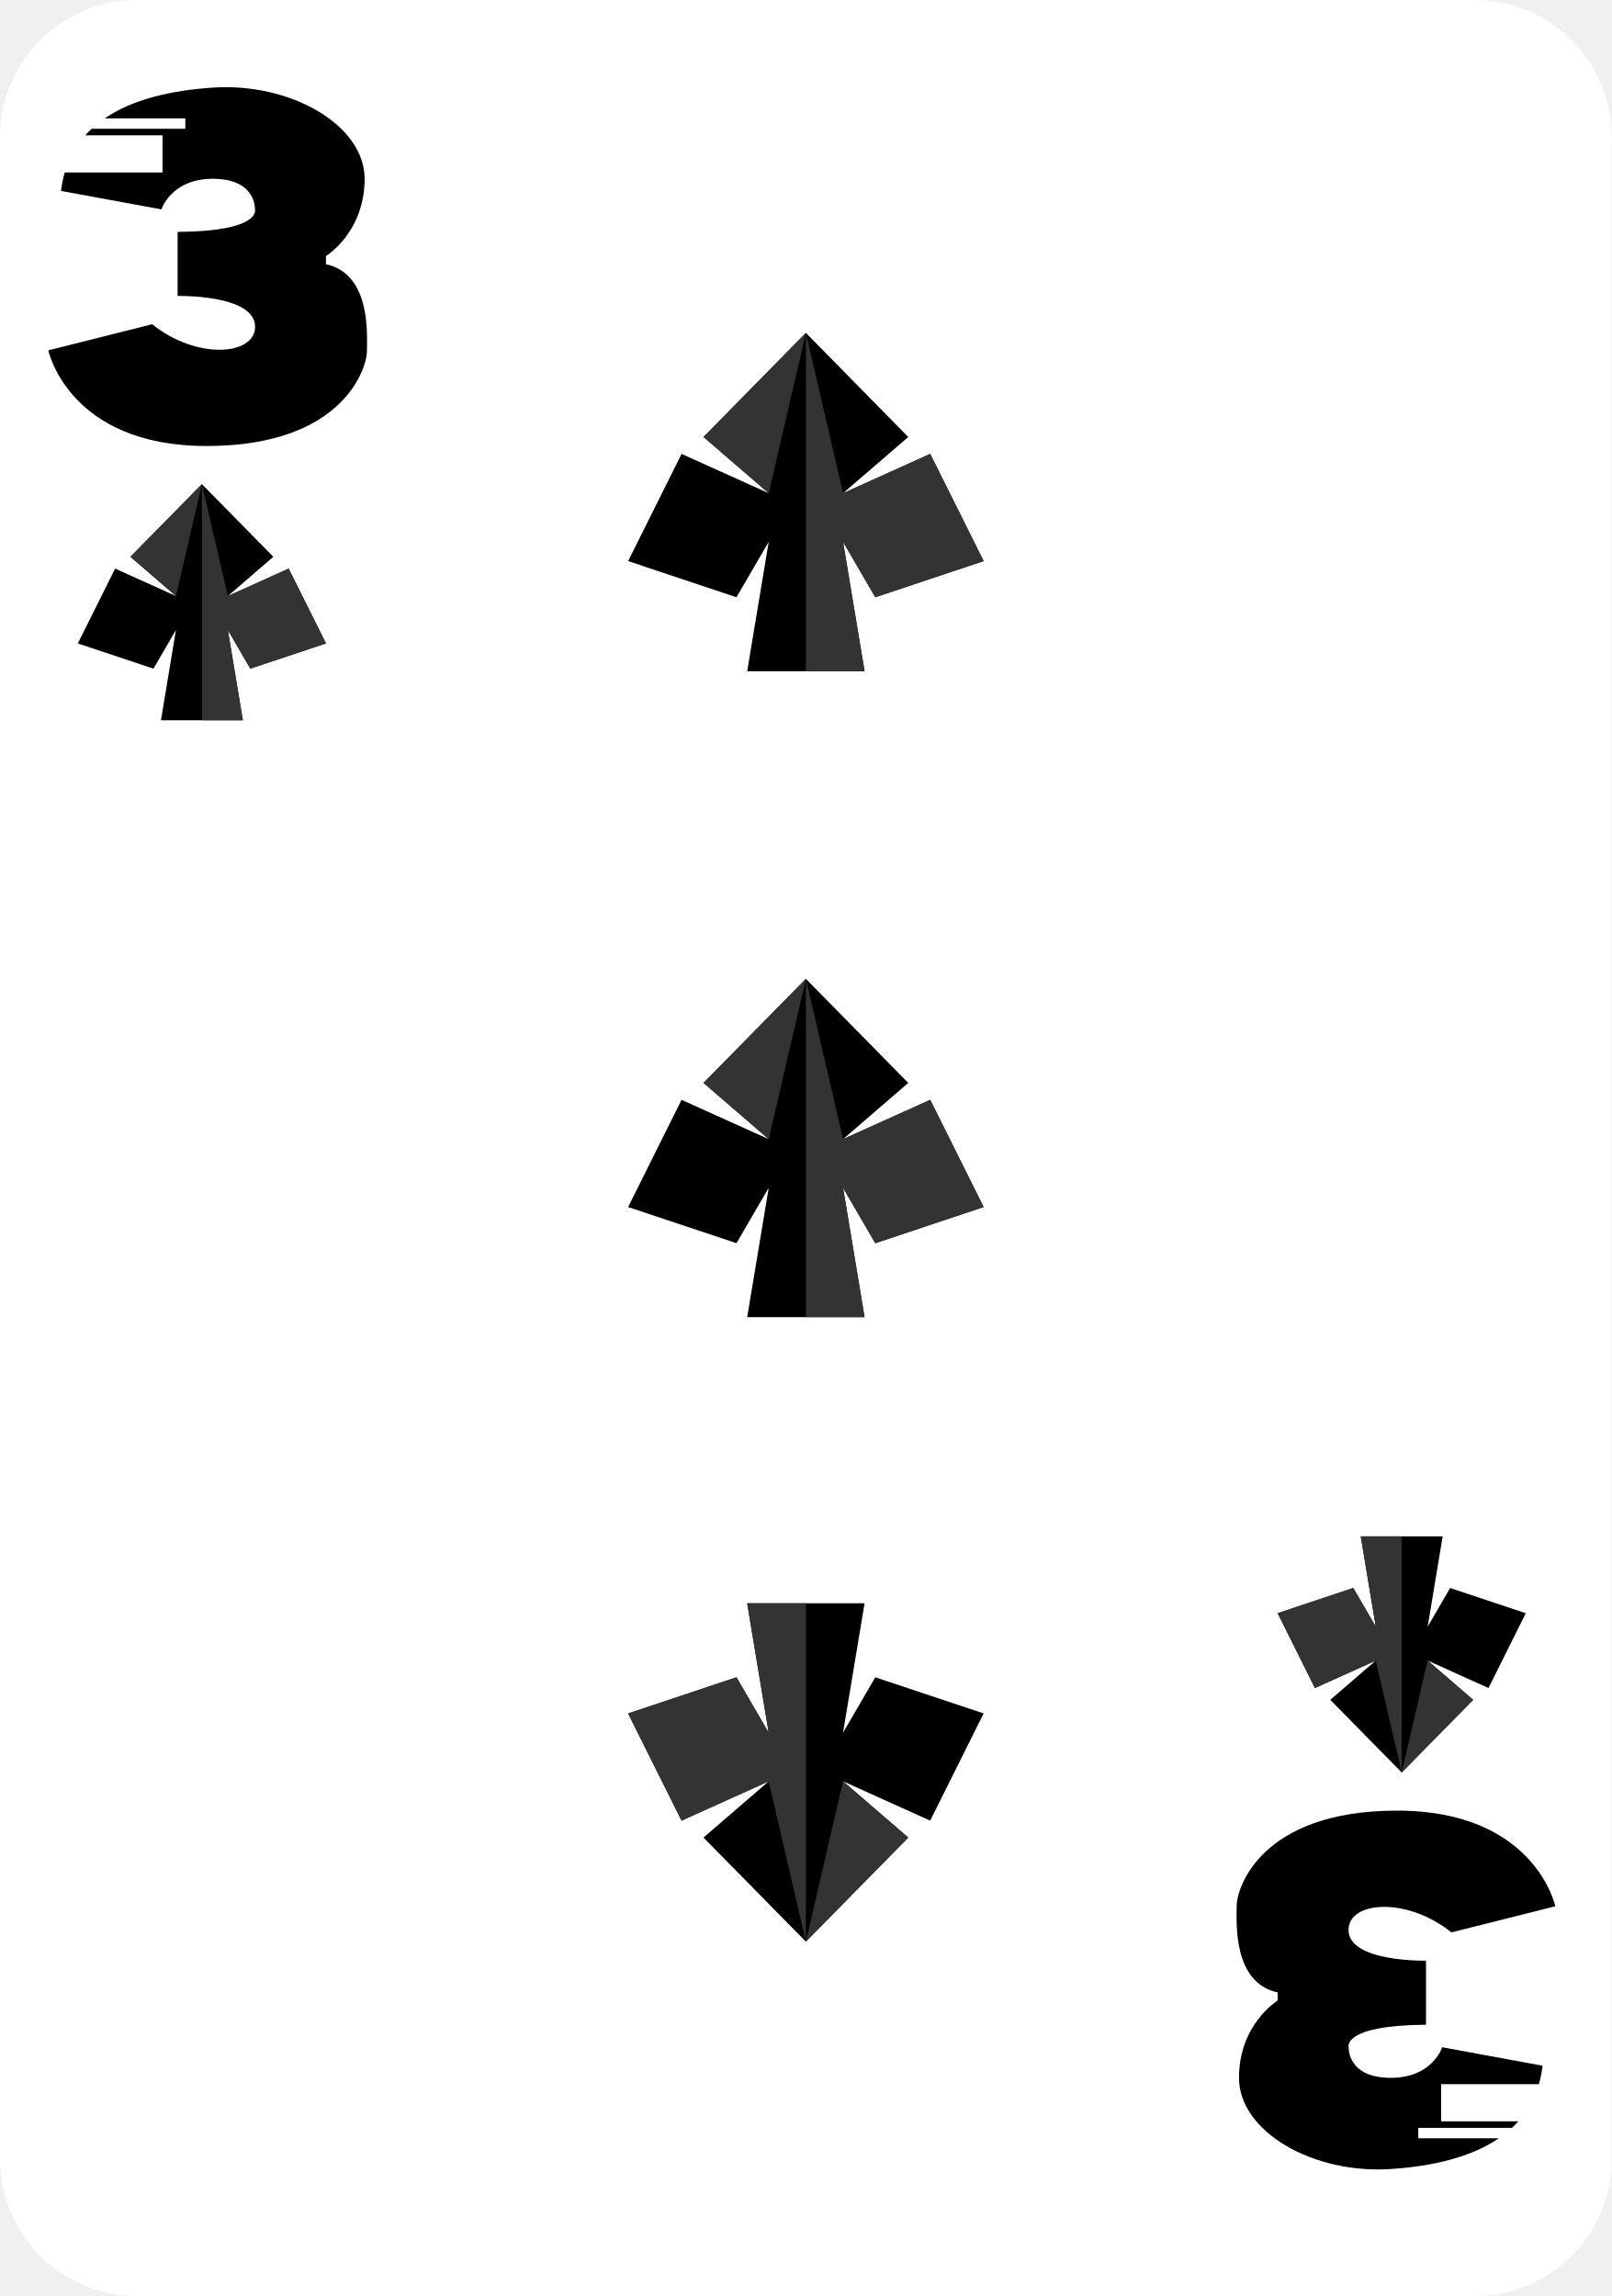
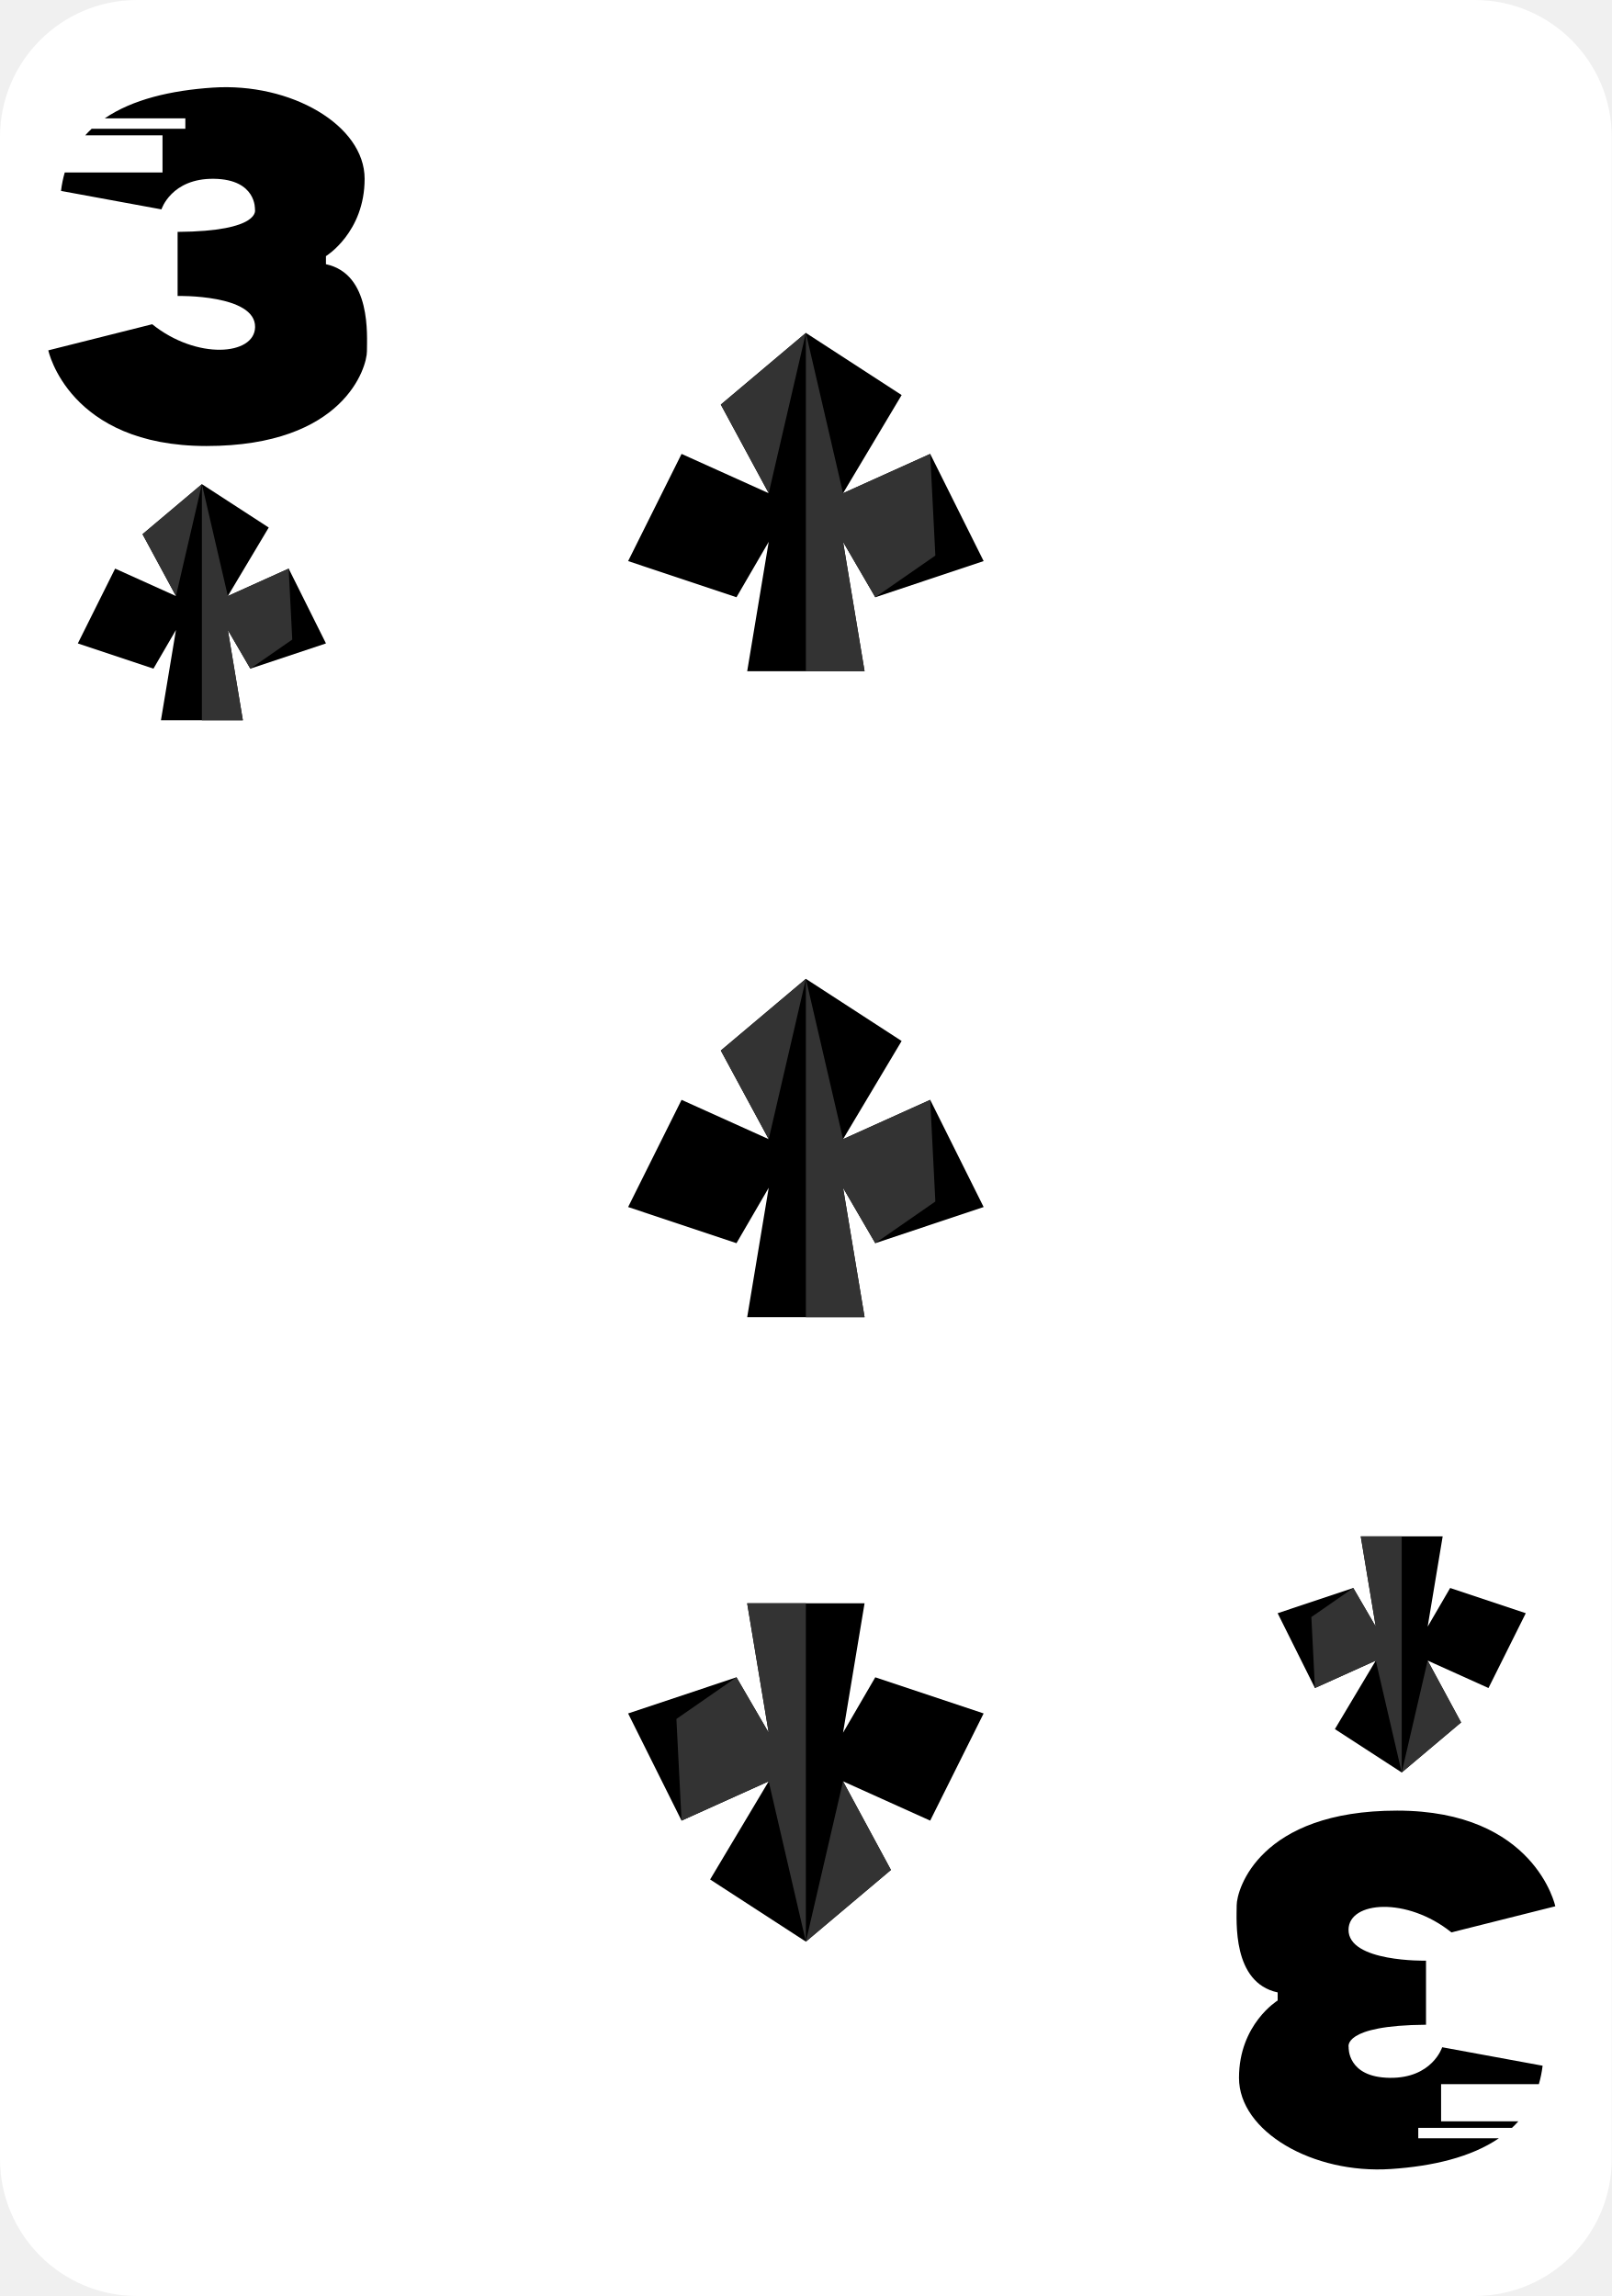
<svg xmlns="http://www.w3.org/2000/svg" xmlns:xlink="http://www.w3.org/1999/xlink" id="Layer_2" data-name="Layer 2" width="837.007" height="1192.499" viewBox="0 0 837.007 1192.499">
  <defs>
    <style>
      .cls-1 {
        fill: #fff;
      }

      .cls-2 {
        fill: #333;
      }
    </style>
    <symbol id="Black_e3" data-name="Black e3" viewBox="0 0 165.534 186.372">
      <path d="M144.184,91.948v-4.197s20.084-12.298,20.084-40.172S125.898-2.475,85.431,.223c-21.805,1.454-41.685,6.137-56.097,15.954h41.833v5.42H22.517c-1.16,1.08-2.263,2.211-3.314,3.388H59.31v19.31H8.545c-.881,3.009-1.541,6.197-1.95,9.585l52.158,9.592s5.096-16.187,27.278-15.887c22.182,.3,21.283,15.887,21.283,15.887,0,0,3.597,11.391-40.168,11.691v33.273s40.544-.884,40.239,16.187c-.263,14.757-30.347,17.086-53.429-1.499L0,136.687s10.492,49.685,82.134,49.685,83.333-41.067,83.333-49.16,2.398-40.168-21.283-45.264Z" />
    </symbol>
    <symbol id="Spade" viewBox="0 0 285.532 271.76">
      <g>
-         <polygon points="285.532 183.293 242.612 97.196 172.618 128.768 224.98 83.605 142.766 0 60.553 83.605 112.914 128.768 42.92 97.196 0 183.293 87.024 212.329 112.914 167.812 95.628 271.76 142.766 271.76 189.905 271.76 172.618 167.812 198.509 212.329 285.532 183.293" />
-         <polygon class="cls-2" points="142.766 0 112.914 128.768 60.553 83.605 142.766 0" />
-         <polygon class="cls-2" points="142.766 0 142.766 271.76 189.905 271.76 172.618 167.812 198.509 212.329 285.532 183.293 242.612 97.196 172.618 128.768 142.766 0" />
+         <polygon points="285.532 183.293 242.612 97.196 172.618 128.768 219.666 49.925 142.766 0 74.449 57.581 112.914 128.768 42.92 97.196 0 183.293 87.024 212.329 112.914 167.812 95.628 271.76 142.766 271.76 189.905 271.76 172.618 167.812 198.509 212.329 285.532 183.293" />
+         <polygon class="cls-2" points="142.766 0 112.914 128.768 74.449 57.581 142.766 0" />
+         <polygon class="cls-2" points="142.766 0 142.766 271.76 189.905 271.76 172.618 167.812 198.509 212.329 246.745 178.862 242.612 97.196 172.618 128.768 142.766 0" />
      </g>
    </symbol>
  </defs>
  <g id="Layer_5" data-name="Layer 5">
-     <rect class="cls-1" width="837.007" height="1192.499" rx="71.196" ry="71.196" />
+     <rect class="cls-1" x="0" width="837.007" height="1192.499" rx="71.196" ry="71.196" />
    <use width="165.534" height="186.372" transform="translate(25.0855 45.2776)" xlink:href="#Black_e3" />
    <use width="285.532" height="271.76" transform="translate(40.4199 251.4599) scale(.4513)" xlink:href="#Spade" />
    <use width="285.532" height="271.76" transform="translate(326.1945 508.3933) scale(.6466)" xlink:href="#Spade" />
    <use width="165.534" height="186.372" transform="translate(807.6949 1126.773) rotate(-180)" xlink:href="#Black_e3" />
    <use width="285.532" height="271.76" transform="translate(792.3605 920.591) rotate(-180) scale(.4513)" xlink:href="#Spade" />
    <use width="285.532" height="271.76" transform="translate(510.8121 1008.447) rotate(-180) scale(.6466)" xlink:href="#Spade" />
    <use width="285.532" height="271.76" transform="translate(326.1945 172.9038) scale(.6466)" xlink:href="#Spade" />
  </g>
</svg>
